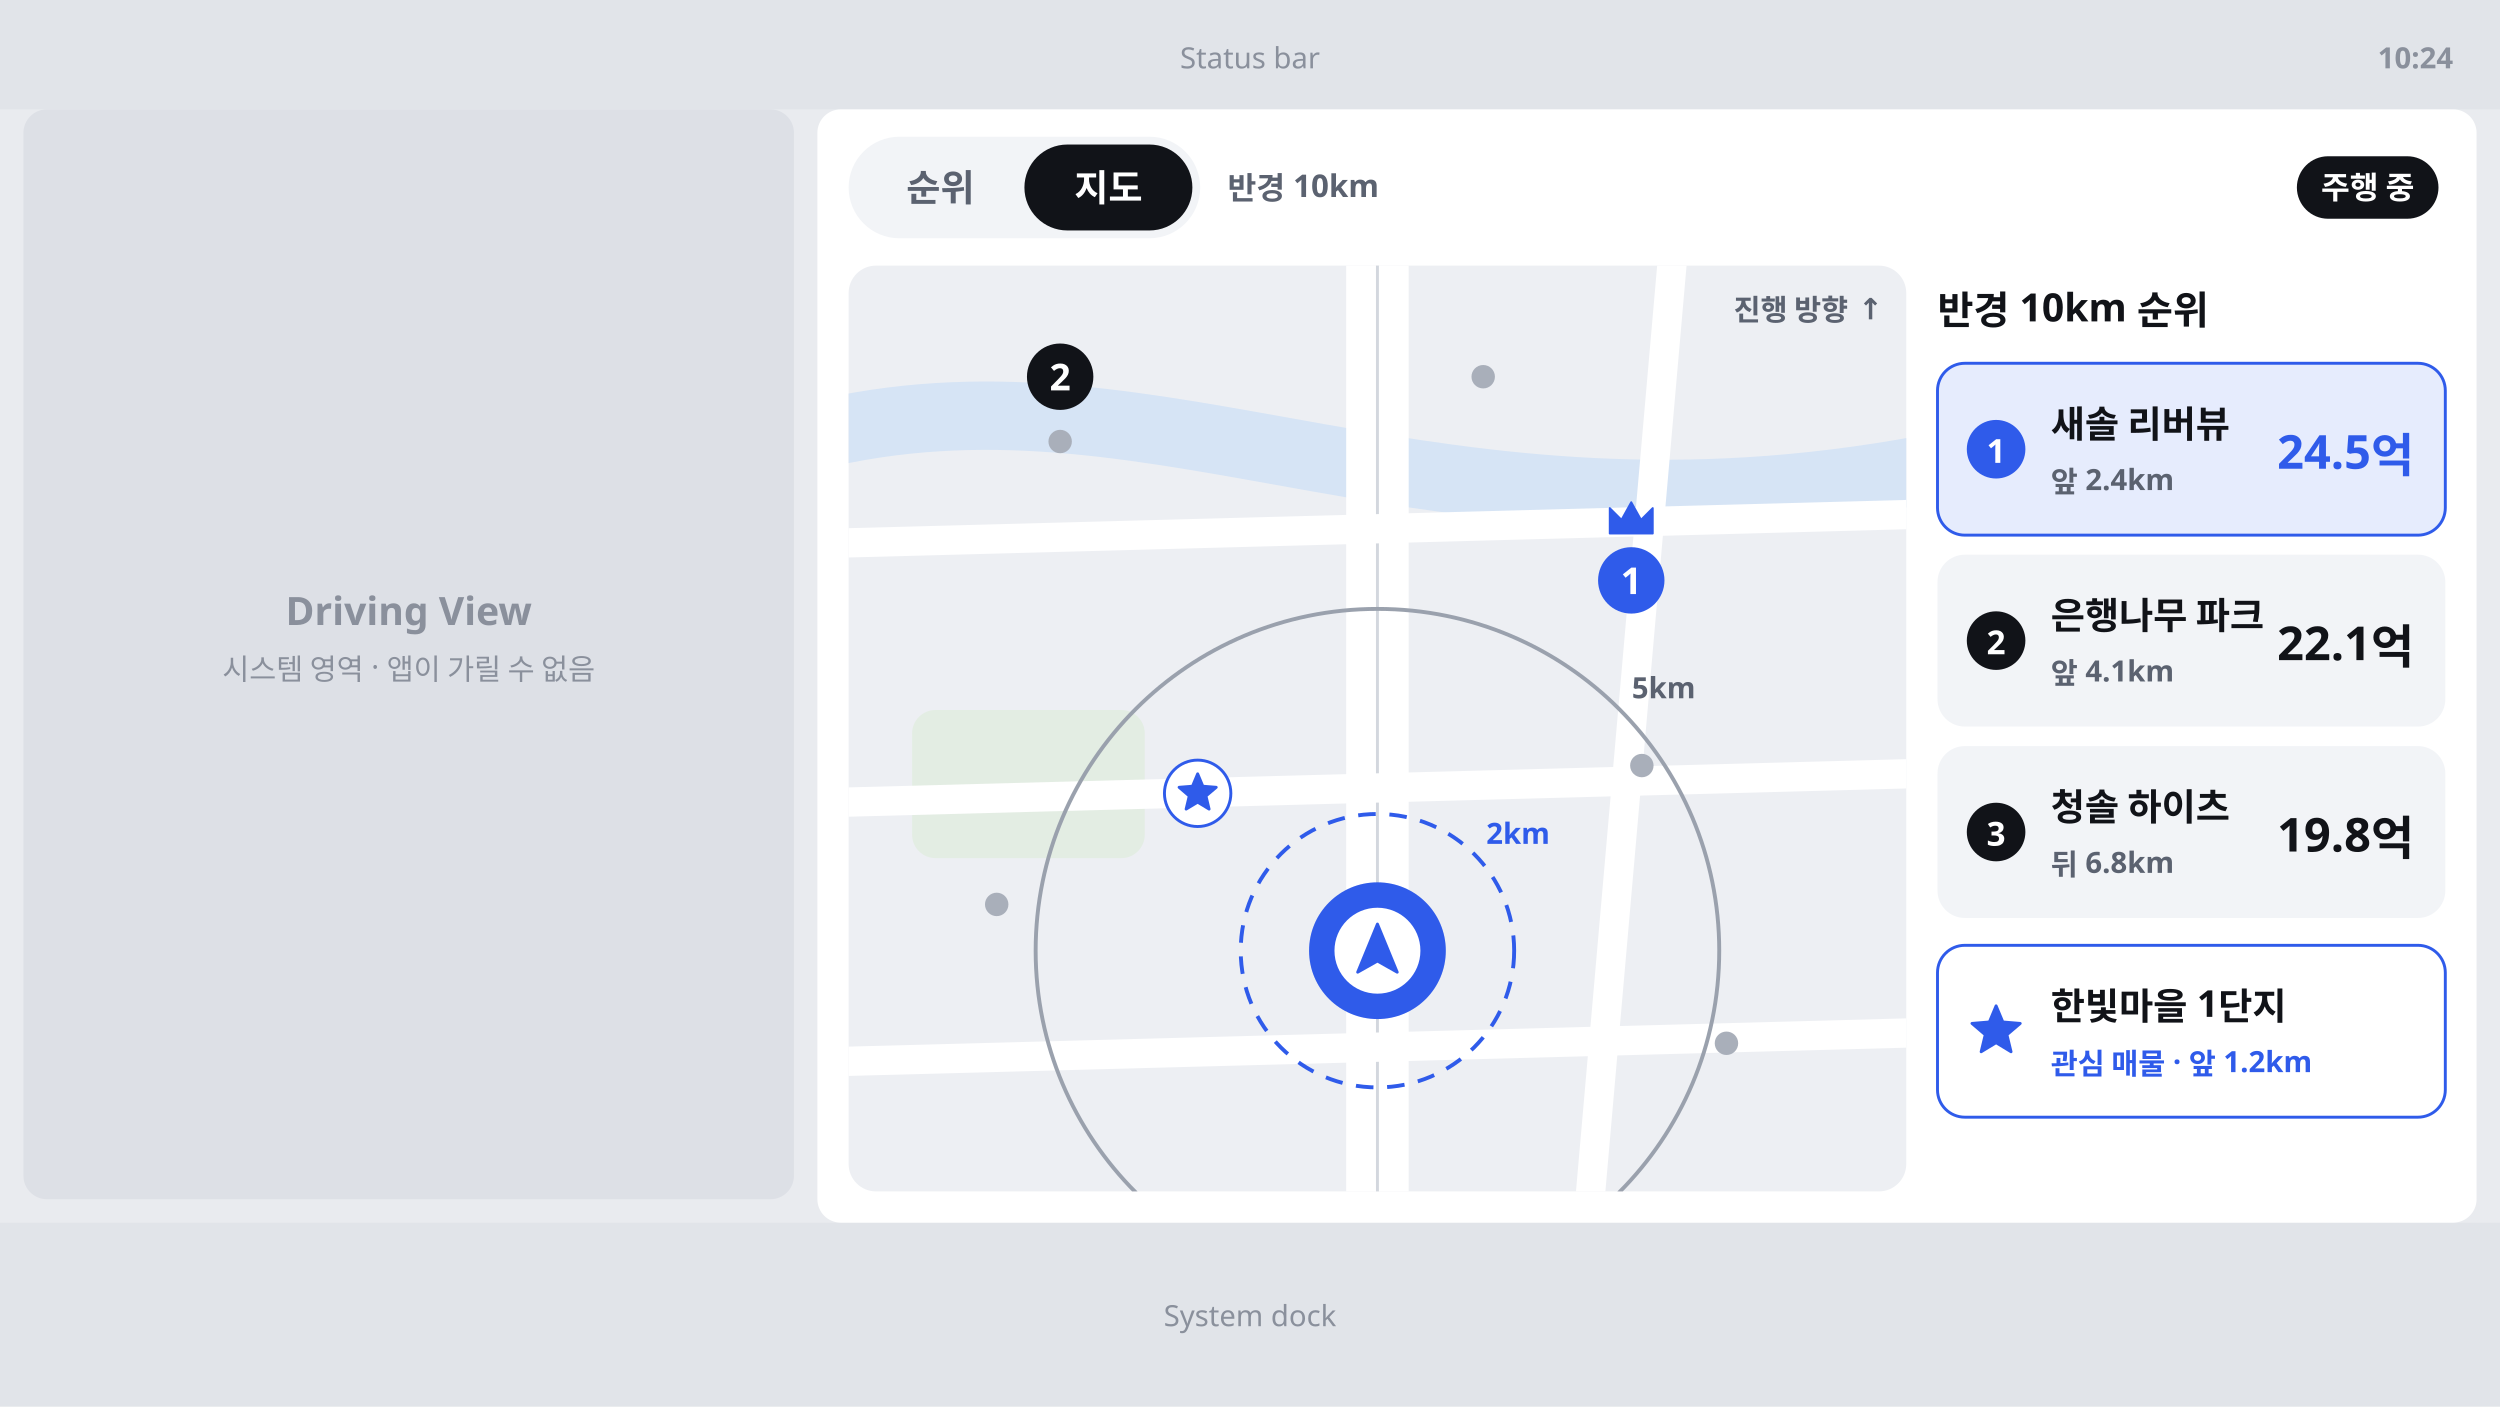
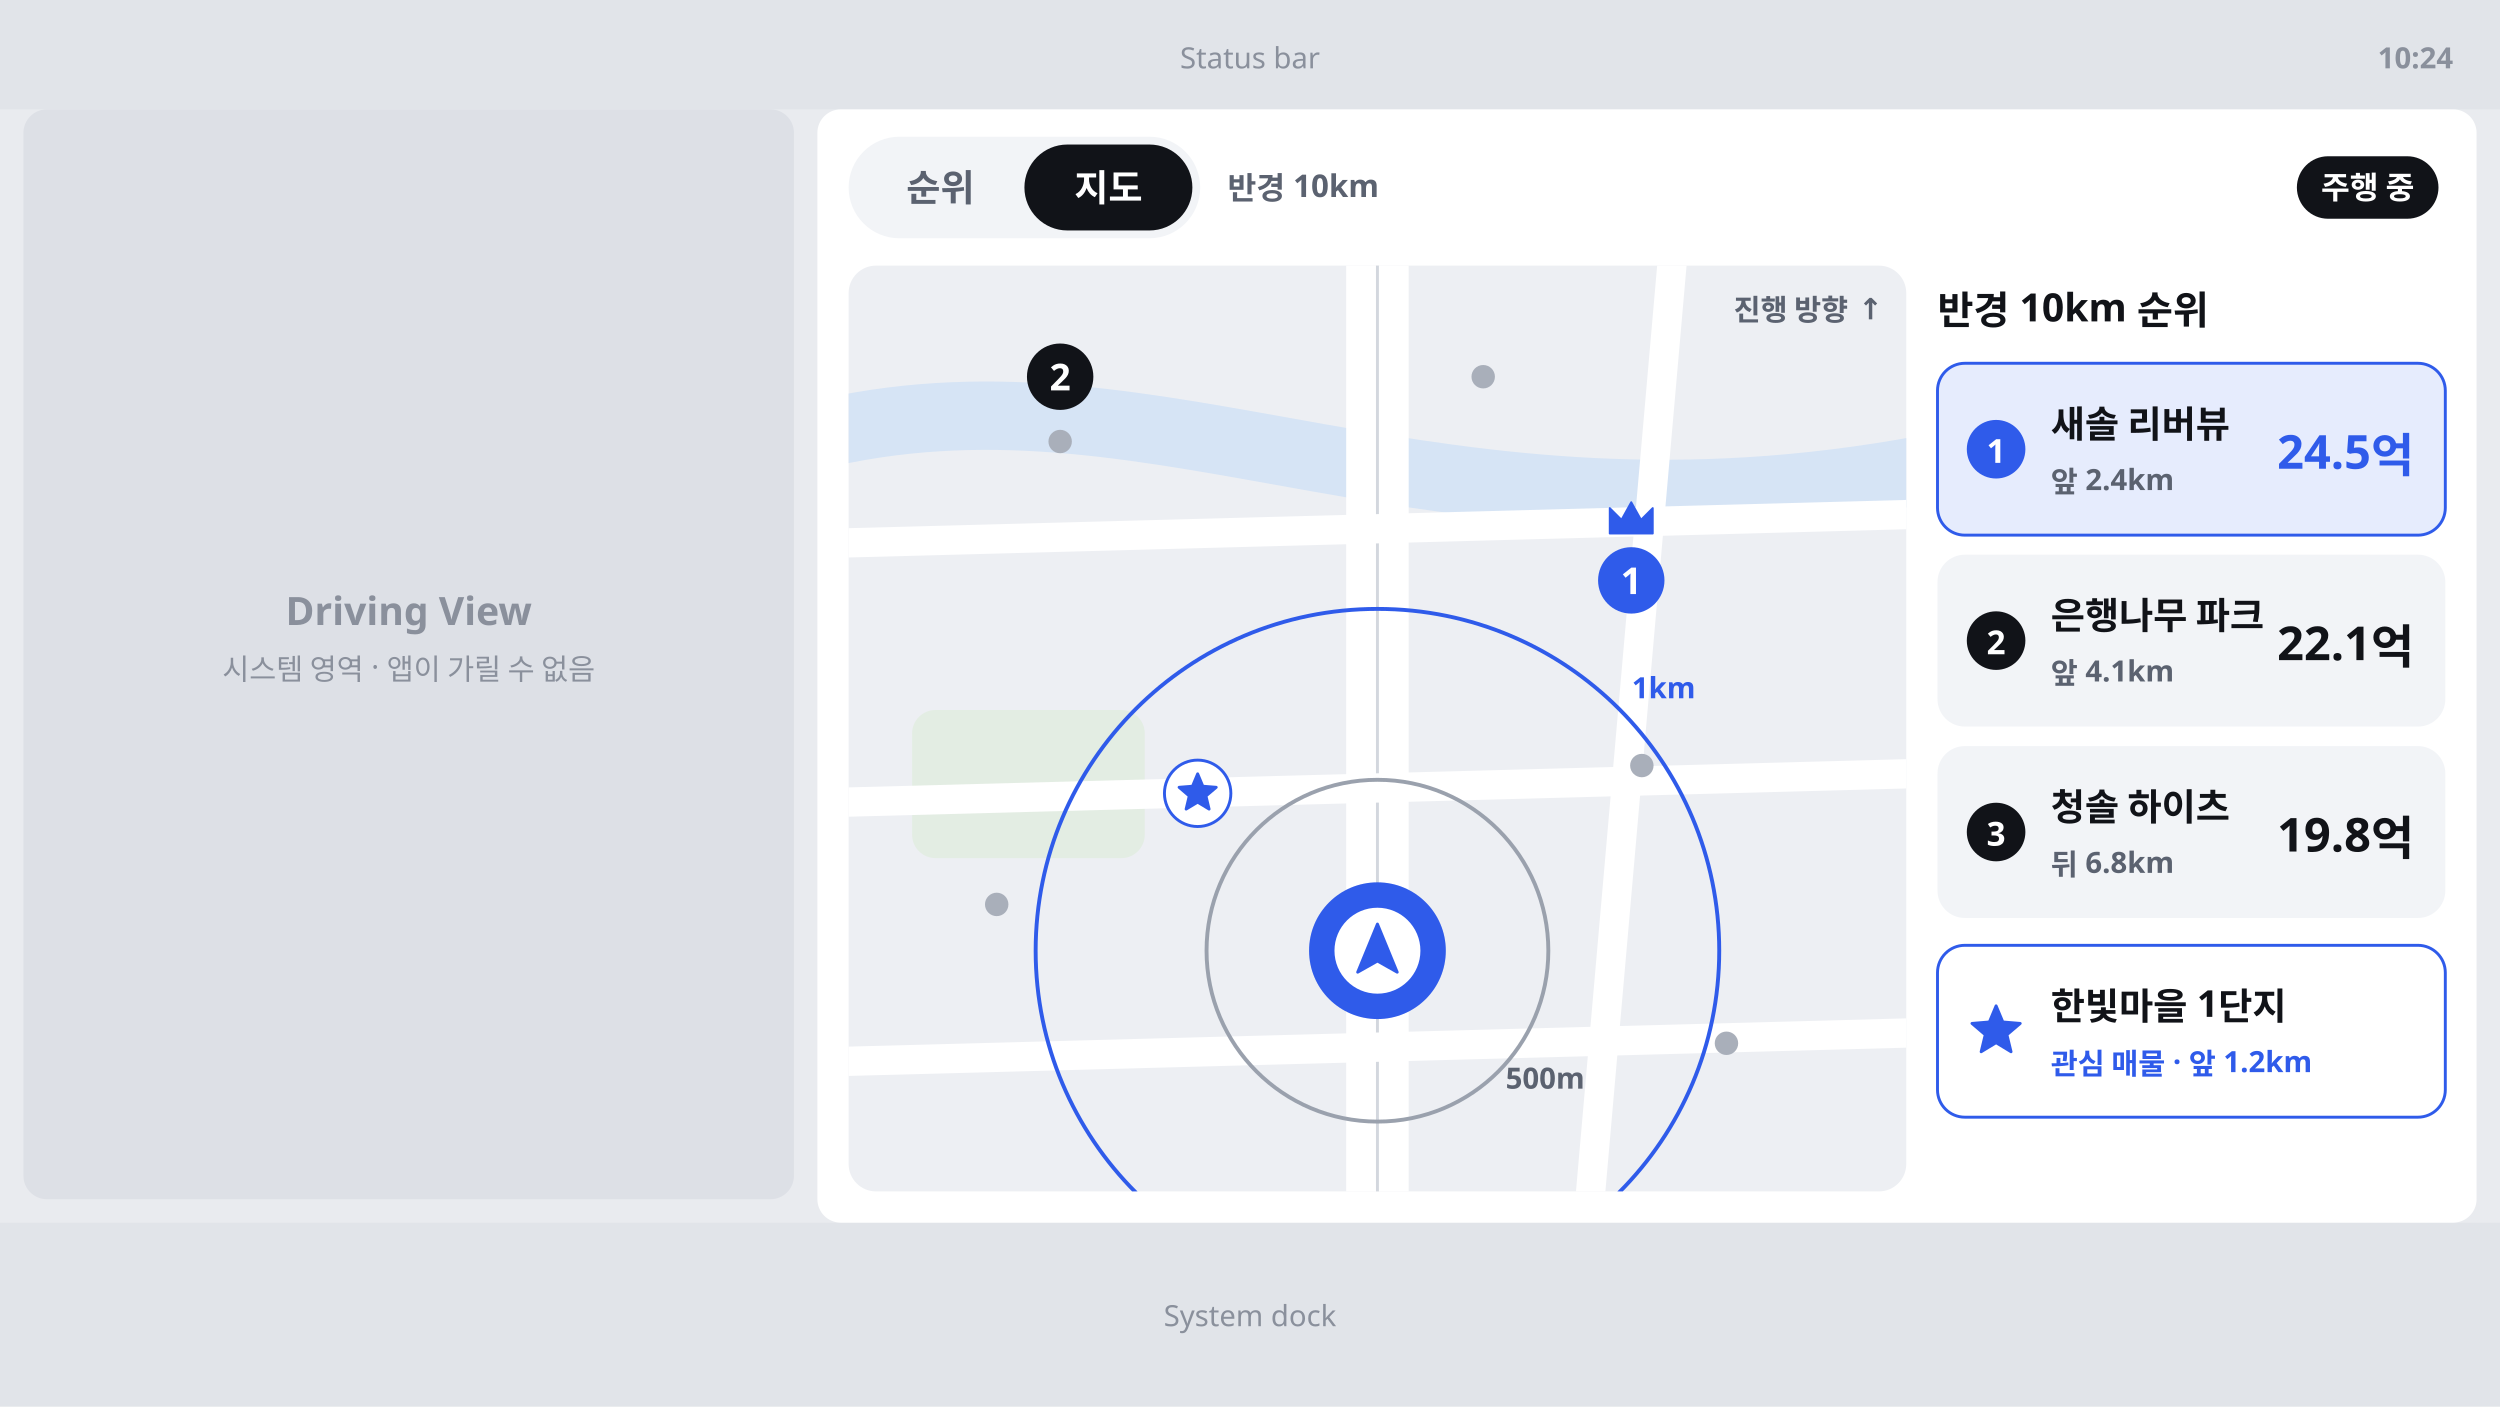
<svg xmlns="http://www.w3.org/2000/svg" width="2560" height="1440" viewBox="0 0 2560 1440">
  <rect id="display" x="0" y="0" width="2560" height="1440" rx="0" fill="#E9EBEF" />
  <g id="context (system, not app)">
    <rect x="0" y="0" width="2560" height="112" rx="0" fill="#E1E4E9" />
    <text x="1280.0" y="70" font-family="Asta Sans, Pretendard, Apple SD Gothic Neo, Noto Sans KR, sans-serif" font-size="30" font-weight="400" fill="#8A909C" text-anchor="middle">Status bar</text>
    <text x="2512" y="70" font-family="Asta Sans, Pretendard, Apple SD Gothic Neo, Noto Sans KR, sans-serif" font-size="30" font-weight="600" fill="#8A909C" text-anchor="end">10:24</text>
    <rect x="24" y="112" width="789" height="1116" rx="24" fill="#DDE0E6" />
    <text x="418.5" y="640" font-family="Asta Sans, Pretendard, Apple SD Gothic Neo, Noto Sans KR, sans-serif" font-size="40" font-weight="600" fill="#8A909C" text-anchor="middle">Driving View</text>
    <text x="418.5" y="696" font-family="Asta Sans, Pretendard, Apple SD Gothic Neo, Noto Sans KR, sans-serif" font-size="30" font-weight="400" fill="#8A909C" text-anchor="middle">시스템 영역 · 앱이 가릴 수 없음</text>
    <rect x="0" y="1252" width="2560" height="188" rx="0" fill="#E1E4E9" />
    <text x="1280.0" y="1358" font-family="Asta Sans, Pretendard, Apple SD Gothic Neo, Noto Sans KR, sans-serif" font-size="30" font-weight="400" fill="#8A909C" text-anchor="middle">System dock</text>
  </g>
  <clipPath id="clip-SCR-009 시안 D">
    <rect x="837" y="112" width="1699" height="1140" rx="24" />
  </clipPath>
  <g id="app/SCR-009 시안 D">
    <rect id="app-window" x="837" y="112" width="1699" height="1140" rx="24" fill="#FFFFFF" />
    <g id="header/mode-toggle">
      <rect x="869" y="140" width="360" height="104" rx="52" fill="#F2F4F7" />
      <text x="963" y="206" font-family="Asta Sans, Pretendard, Apple SD Gothic Neo, Noto Sans KR, sans-serif" font-size="38" font-weight="600" fill="#5B6270" text-anchor="middle">순위</text>
      <rect x="1049" y="148" width="172" height="88" rx="44" fill="#111318" />
      <text x="1135" y="206" font-family="Asta Sans, Pretendard, Apple SD Gothic Neo, Noto Sans KR, sans-serif" font-size="38" font-weight="700" fill="#FFFFFF" text-anchor="middle">지도</text>
    </g>
    <text x="1257" y="204" font-family="Asta Sans, Pretendard, Apple SD Gothic Neo, Noto Sans KR, sans-serif" font-size="32" font-weight="600" fill="#5B6270" text-anchor="start">반경 10km</text>
    <rect x="2352" y="160" width="145" height="64" rx="32" fill="#111318" />
    <text x="2424.5" y="203.52" font-family="Asta Sans, Pretendard, Apple SD Gothic Neo, Noto Sans KR, sans-serif" font-size="32" font-weight="600" fill="#FFFFFF" text-anchor="middle">주행 중</text>
    <clipPath id="clipA">
      <rect x="869" y="272" width="1083" height="948" rx="28" />
    </clipPath>
    <g id="map" clip-path="url(#clipA)">
      <rect x="869" y="272" width="1083" height="948" rx="0" fill="#EDEFF3" />
      <path d="M849 442.64 C1193.9 366.8 1464.65 575.36 1972 480.56" fill="none" stroke="#D6E4F5" stroke-width="70" stroke-linecap="round" stroke-linejoin="round" />
      <rect x="933.98" y="727.04" width="238.26" height="151.68" rx="24" fill="#E3EDE3" />
      <path d="M1410.5 1240 L1410.5 252" fill="none" stroke="#FFFFFF" stroke-width="64" stroke-linecap="round" stroke-linejoin="round" />
      <path d="M1410.5 1240 L1410.5 252" fill="none" stroke="#D3D7DE" stroke-width="3" stroke-linecap="round" stroke-linejoin="round" />
      <path d="M849 556.4 L1972 526.4" fill="none" stroke="#FFFFFF" stroke-width="30" stroke-linecap="round" stroke-linejoin="round" />
      <path d="M849 821.84 L1972 791.84" fill="none" stroke="#FFFFFF" stroke-width="30" stroke-linecap="round" stroke-linejoin="round" />
      <path d="M849 1087.28 L1972 1057.28" fill="none" stroke="#FFFFFF" stroke-width="30" stroke-linecap="round" stroke-linejoin="round" />
      <path d="M1713.74 252 L1627.1 1240" fill="none" stroke="#FFFFFF" stroke-width="30" stroke-linecap="round" stroke-linejoin="round" />
-       <circle cx="1410.5" cy="973.52" r="140" fill="none" stroke="#2F5BEA" stroke-width="4" stroke-dasharray="18 14" />
-       <text x="1521.9" y="864.12" font-family="Asta Sans, Pretendard, Apple SD Gothic Neo, Noto Sans KR, sans-serif" font-size="30" font-weight="700" fill="#2F5BEA" text-anchor="start">2km</text>
-       <circle cx="1410.5" cy="973.52" r="350" fill="none" stroke="#9AA1AD" stroke-width="4" />
-       <text x="1671.0" y="715.02" font-family="Asta Sans, Pretendard, Apple SD Gothic Neo, Noto Sans KR, sans-serif" font-size="30" font-weight="700" fill="#5B6270" text-anchor="start">5km</text>
+       <circle cx="1410.5" cy="973.52" r="175" fill="none" stroke="#9AA1AD" stroke-width="4" />
+       <text x="1541.8" y="1114.8" font-family="Asta Sans, Pretendard, Apple SD Gothic Neo, Noto Sans KR, sans-serif" font-size="30" font-weight="700" fill="#5B6270" text-anchor="start">500m</text>
+       <circle cx="1410.5" cy="973.52" r="350" fill="none" stroke="#2F5BEA" stroke-width="4" />
+       <text x="1671.0" y="715.02" font-family="Asta Sans, Pretendard, Apple SD Gothic Neo, Noto Sans KR, sans-serif" font-size="30" font-weight="700" fill="#2F5BEA" text-anchor="start">1km</text>
      <circle cx="1085.6" cy="452.12" r="12" fill="#A9AFBA" />
      <circle cx="1681.25" cy="783.92" r="12" fill="#A9AFBA" />
      <circle cx="1280.54" cy="1257.92" r="12" fill="#A9AFBA" />
      <circle cx="1767.89" cy="1068.32" r="12" fill="#A9AFBA" />
      <circle cx="1020.62" cy="926.12" r="12" fill="#A9AFBA" />
      <circle cx="1518.8" cy="385.76" r="12" fill="#A9AFBA" />
      <g id="pin/rank-1">
        <circle cx="1670.42" cy="594.32" r="34" fill="#2F5BEA" />
        <text x="1670.42" y="608.32" font-family="Asta Sans, Pretendard, Apple SD Gothic Neo, Noto Sans KR, sans-serif" font-size="38" font-weight="800" fill="#FFFFFF" text-anchor="middle">1</text>
        <path d="M1648.4 546.3 L1648.4 520.3 L1660.4 532.3 L1670.4 514.3 L1680.4 532.3 L1692.4 520.3 L1692.4 546.3 Z" fill="#2F5BEA" stroke="#2F5BEA" stroke-width="2" stroke-linecap="round" stroke-linejoin="round" />
      </g>
      <g id="pin/rank-2">
        <circle cx="1085.6" cy="385.76" r="34" fill="#111318" />
        <text x="1085.6" y="399.76" font-family="Asta Sans, Pretendard, Apple SD Gothic Neo, Noto Sans KR, sans-serif" font-size="38" font-weight="800" fill="#FFFFFF" text-anchor="middle">2</text>
      </g>
      <g id="pin/interest">
        <circle cx="1226.39" cy="812.36" r="34" fill="#FFFFFF" stroke="#2F5BEA" stroke-width="3" />
        <path d="M1226.4 792.4 L1231.7 805.1 L1245.4 806.2 L1234.9 815.1 L1238.1 828.5 L1226.4 821.4 L1214.6 828.5 L1217.8 815.1 L1207.4 806.2 L1221.1 805.1 Z" fill="#2F5BEA" stroke="#2F5BEA" stroke-width="3" stroke-linecap="round" stroke-linejoin="round" />
      </g>
      <circle cx="1410.5" cy="973.52" r="70" fill="#2F5BEA" />
      <circle cx="1410.5" cy="973.52" r="70" fill="#2F5BEA" opacity="0.15" />
      <circle cx="1410.5" cy="973.52" r="44" fill="#FFFFFF" />
      <path d="M1410.5 946.24 L1430.74 995.52 L1410.5 984.08 L1390.26 995.52 Z" fill="#2F5BEA" stroke="#2F5BEA" stroke-width="3" stroke-linecap="round" stroke-linejoin="round" />
    </g>
    <text x="1928" y="328" font-family="Asta Sans, Pretendard, Apple SD Gothic Neo, Noto Sans KR, sans-serif" font-size="30" font-weight="700" fill="#5B6270" text-anchor="end">진행 방향 ↑</text>
    <g id="side/list">
      <text x="1984" y="332" font-family="Asta Sans, Pretendard, Apple SD Gothic Neo, Noto Sans KR, sans-serif" font-size="40" font-weight="700" fill="#111318" text-anchor="start">반경 10km 순위</text>
      <rect x="1984" y="372" width="520" height="176" rx="28" fill="#E6ECFD" stroke="#2F5BEA" stroke-width="3" />
      <circle cx="2044" cy="460" r="30" fill="#2F5BEA" />
      <text x="2044" y="474" font-family="Asta Sans, Pretendard, Apple SD Gothic Neo, Noto Sans KR, sans-serif" font-size="34" font-weight="800" fill="#FFFFFF" text-anchor="middle">1</text>
      <text x="2100" y="448" font-family="Asta Sans, Pretendard, Apple SD Gothic Neo, Noto Sans KR, sans-serif" font-size="38" font-weight="700" fill="#111318" text-anchor="start">새솔 리버뷰</text>
      <text x="2100" y="504" font-family="Asta Sans, Pretendard, Apple SD Gothic Neo, Noto Sans KR, sans-serif" font-size="30" font-weight="600" fill="#5B6270" text-anchor="start">앞 2.4km</text>
      <text x="2472" y="480" font-family="Asta Sans, Pretendard, Apple SD Gothic Neo, Noto Sans KR, sans-serif" font-size="48" font-weight="800" fill="#2F5BEA" text-anchor="end">24.5억</text>
      <rect x="1984" y="568" width="520" height="176" rx="28" fill="#F2F4F7" />
      <circle cx="2044" cy="656" r="30" fill="#111318" />
      <text x="2044" y="670" font-family="Asta Sans, Pretendard, Apple SD Gothic Neo, Noto Sans KR, sans-serif" font-size="34" font-weight="800" fill="#FFFFFF" text-anchor="middle">2</text>
      <text x="2100" y="644" font-family="Asta Sans, Pretendard, Apple SD Gothic Neo, Noto Sans KR, sans-serif" font-size="38" font-weight="700" fill="#111318" text-anchor="start">은행나무 파크</text>
      <text x="2100" y="700" font-family="Asta Sans, Pretendard, Apple SD Gothic Neo, Noto Sans KR, sans-serif" font-size="30" font-weight="600" fill="#5B6270" text-anchor="start">앞 4.1km</text>
      <text x="2472" y="676" font-family="Asta Sans, Pretendard, Apple SD Gothic Neo, Noto Sans KR, sans-serif" font-size="48" font-weight="800" fill="#111318" text-anchor="end">22.1억</text>
      <rect x="1984" y="764" width="520" height="176" rx="28" fill="#F2F4F7" />
      <circle cx="2044" cy="852" r="30" fill="#111318" />
      <text x="2044" y="866" font-family="Asta Sans, Pretendard, Apple SD Gothic Neo, Noto Sans KR, sans-serif" font-size="34" font-weight="800" fill="#FFFFFF" text-anchor="middle">3</text>
      <text x="2100" y="840" font-family="Asta Sans, Pretendard, Apple SD Gothic Neo, Noto Sans KR, sans-serif" font-size="38" font-weight="700" fill="#111318" text-anchor="start">청솔 하이츠</text>
      <text x="2100" y="896" font-family="Asta Sans, Pretendard, Apple SD Gothic Neo, Noto Sans KR, sans-serif" font-size="30" font-weight="600" fill="#5B6270" text-anchor="start">뒤 6.8km</text>
      <text x="2472" y="872" font-family="Asta Sans, Pretendard, Apple SD Gothic Neo, Noto Sans KR, sans-serif" font-size="48" font-weight="800" fill="#111318" text-anchor="end">19.8억</text>
      <rect x="1984" y="968" width="520" height="176" rx="28" fill="#FFFFFF" stroke="#2F5BEA" stroke-width="3" />
      <path d="M2044.0 1030.0 L2050.9 1046.5 L2068.7 1048.0 L2055.1 1059.6 L2059.3 1077.0 L2044.0 1067.7 L2028.7 1077.0 L2032.9 1059.6 L2019.3 1048.0 L2037.1 1046.5 Z" fill="#2F5BEA" stroke="#2F5BEA" stroke-width="3" stroke-linecap="round" stroke-linejoin="round" />
      <text x="2100" y="1044" font-family="Asta Sans, Pretendard, Apple SD Gothic Neo, Noto Sans KR, sans-serif" font-size="38" font-weight="700" fill="#111318" text-anchor="start">한빛마을 1단지</text>
      <text x="2100" y="1100" font-family="Asta Sans, Pretendard, Apple SD Gothic Neo, Noto Sans KR, sans-serif" font-size="30" font-weight="600" fill="#2F5BEA" text-anchor="start">관심 매물 · 앞 1.2km</text>
    </g>
  </g>
</svg>
